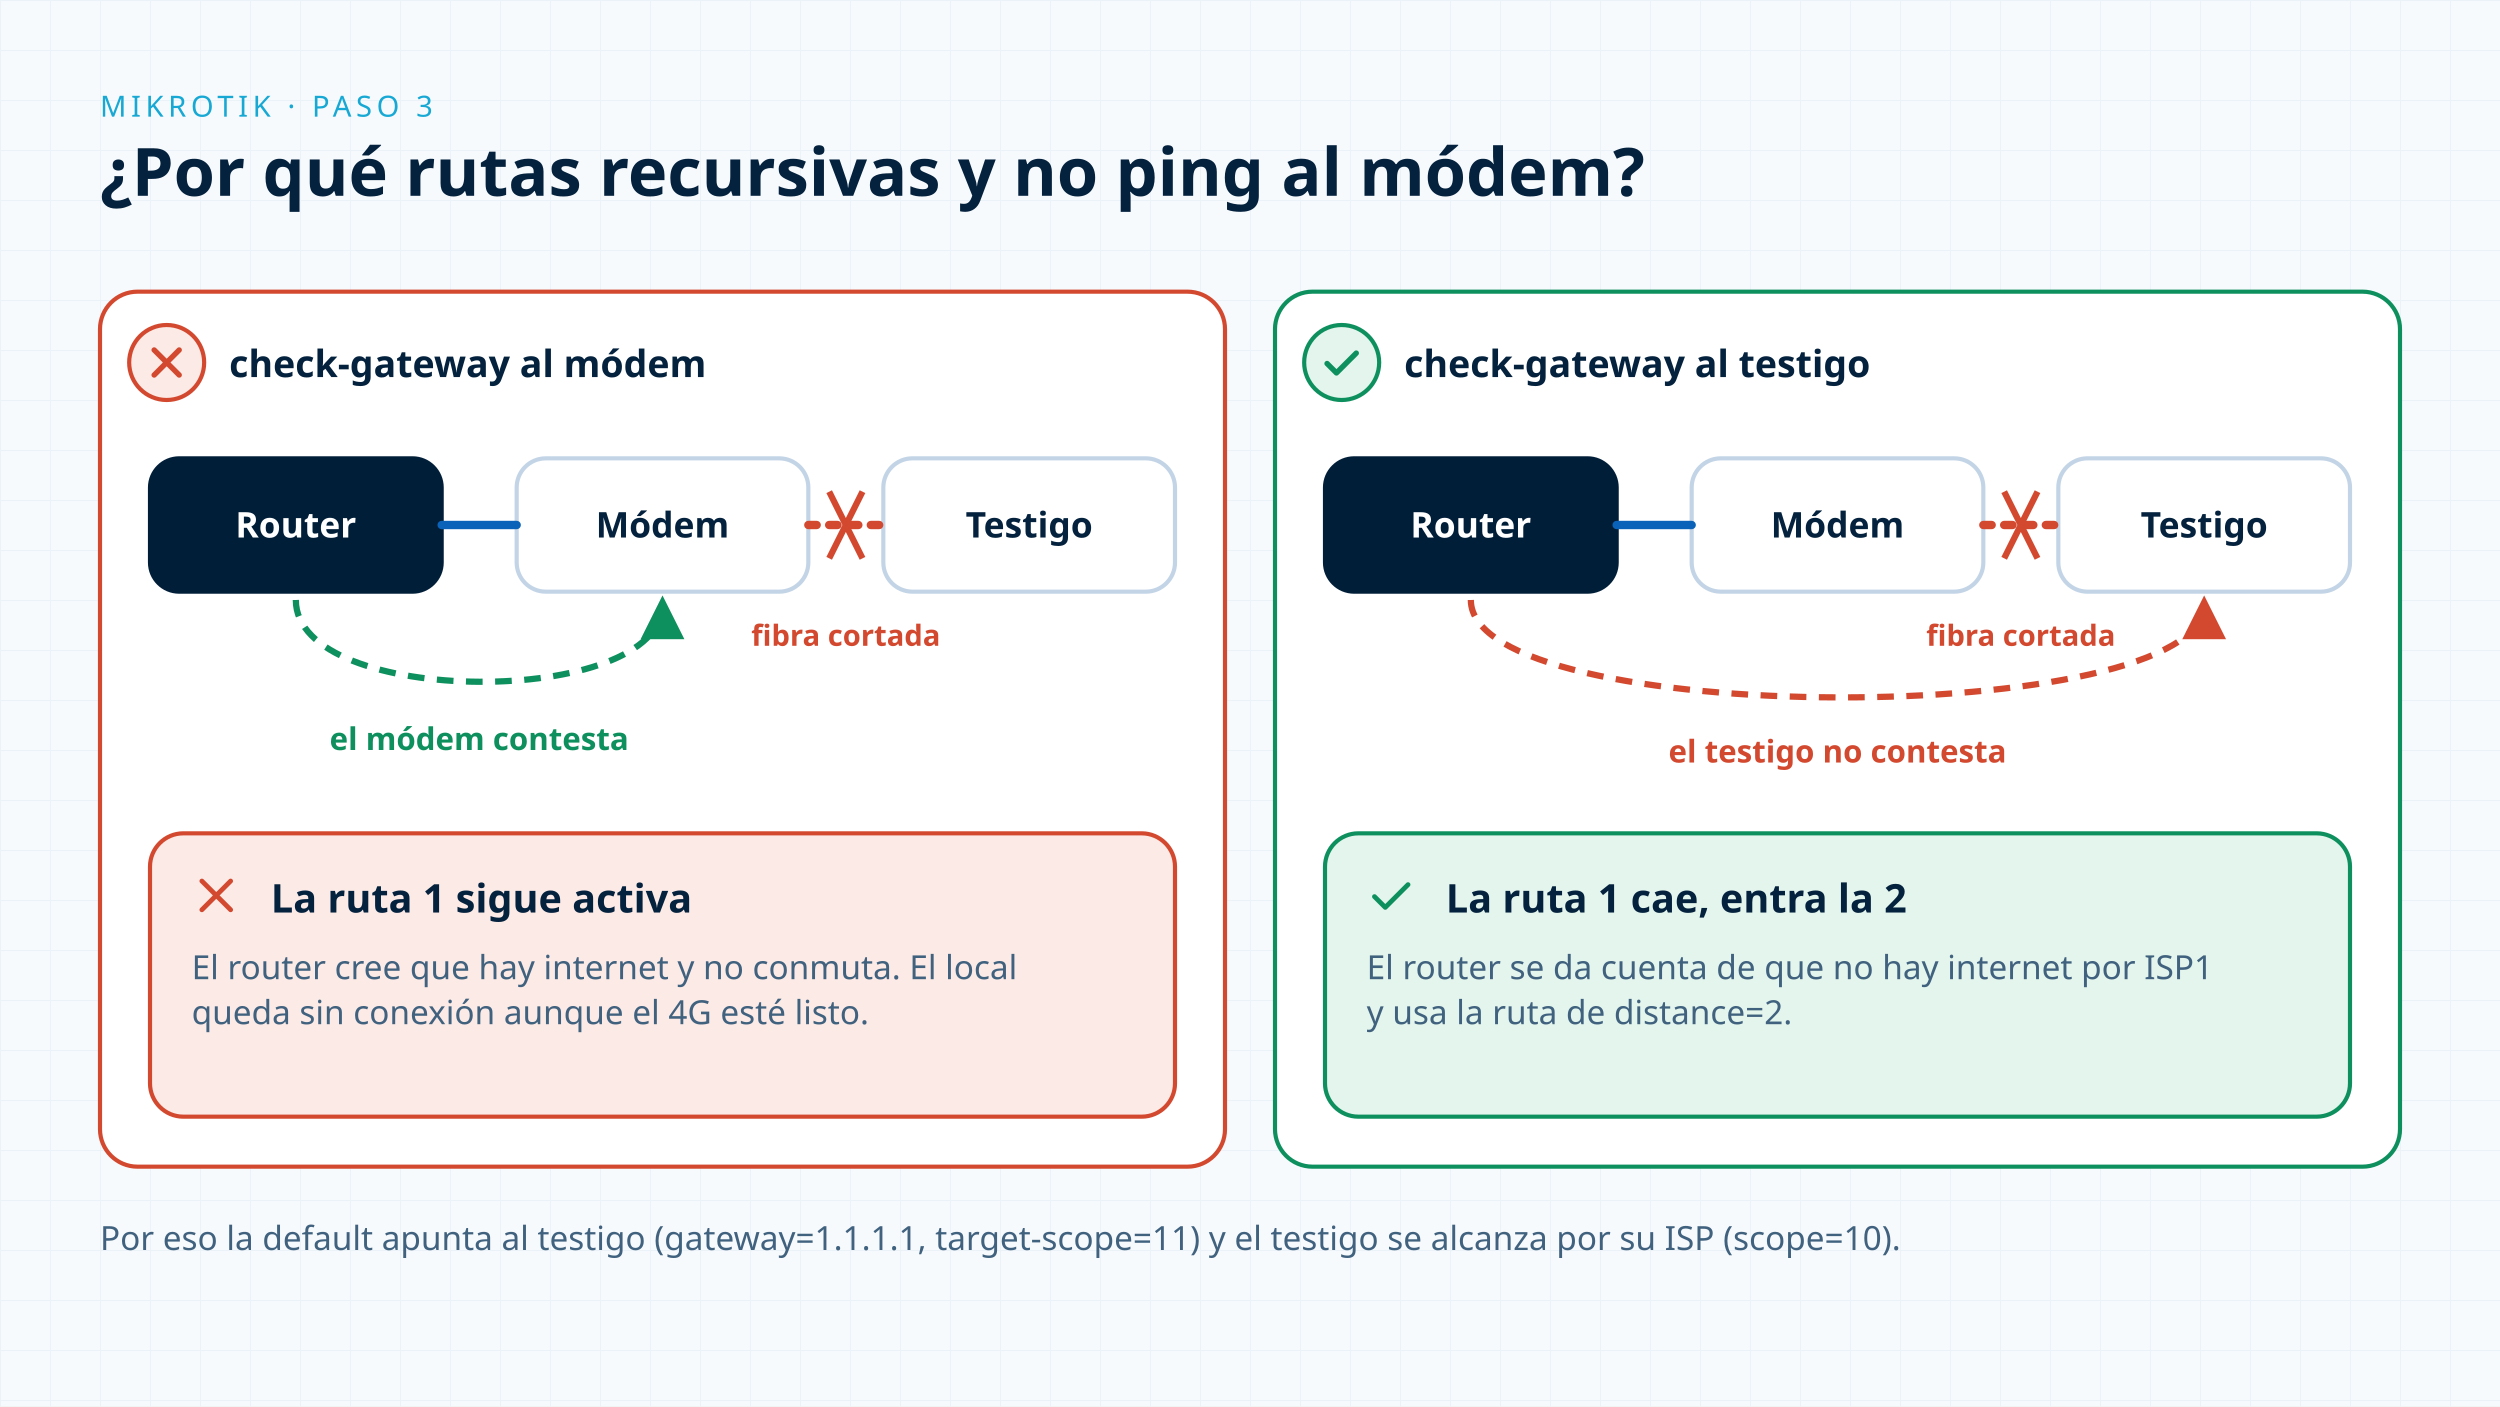
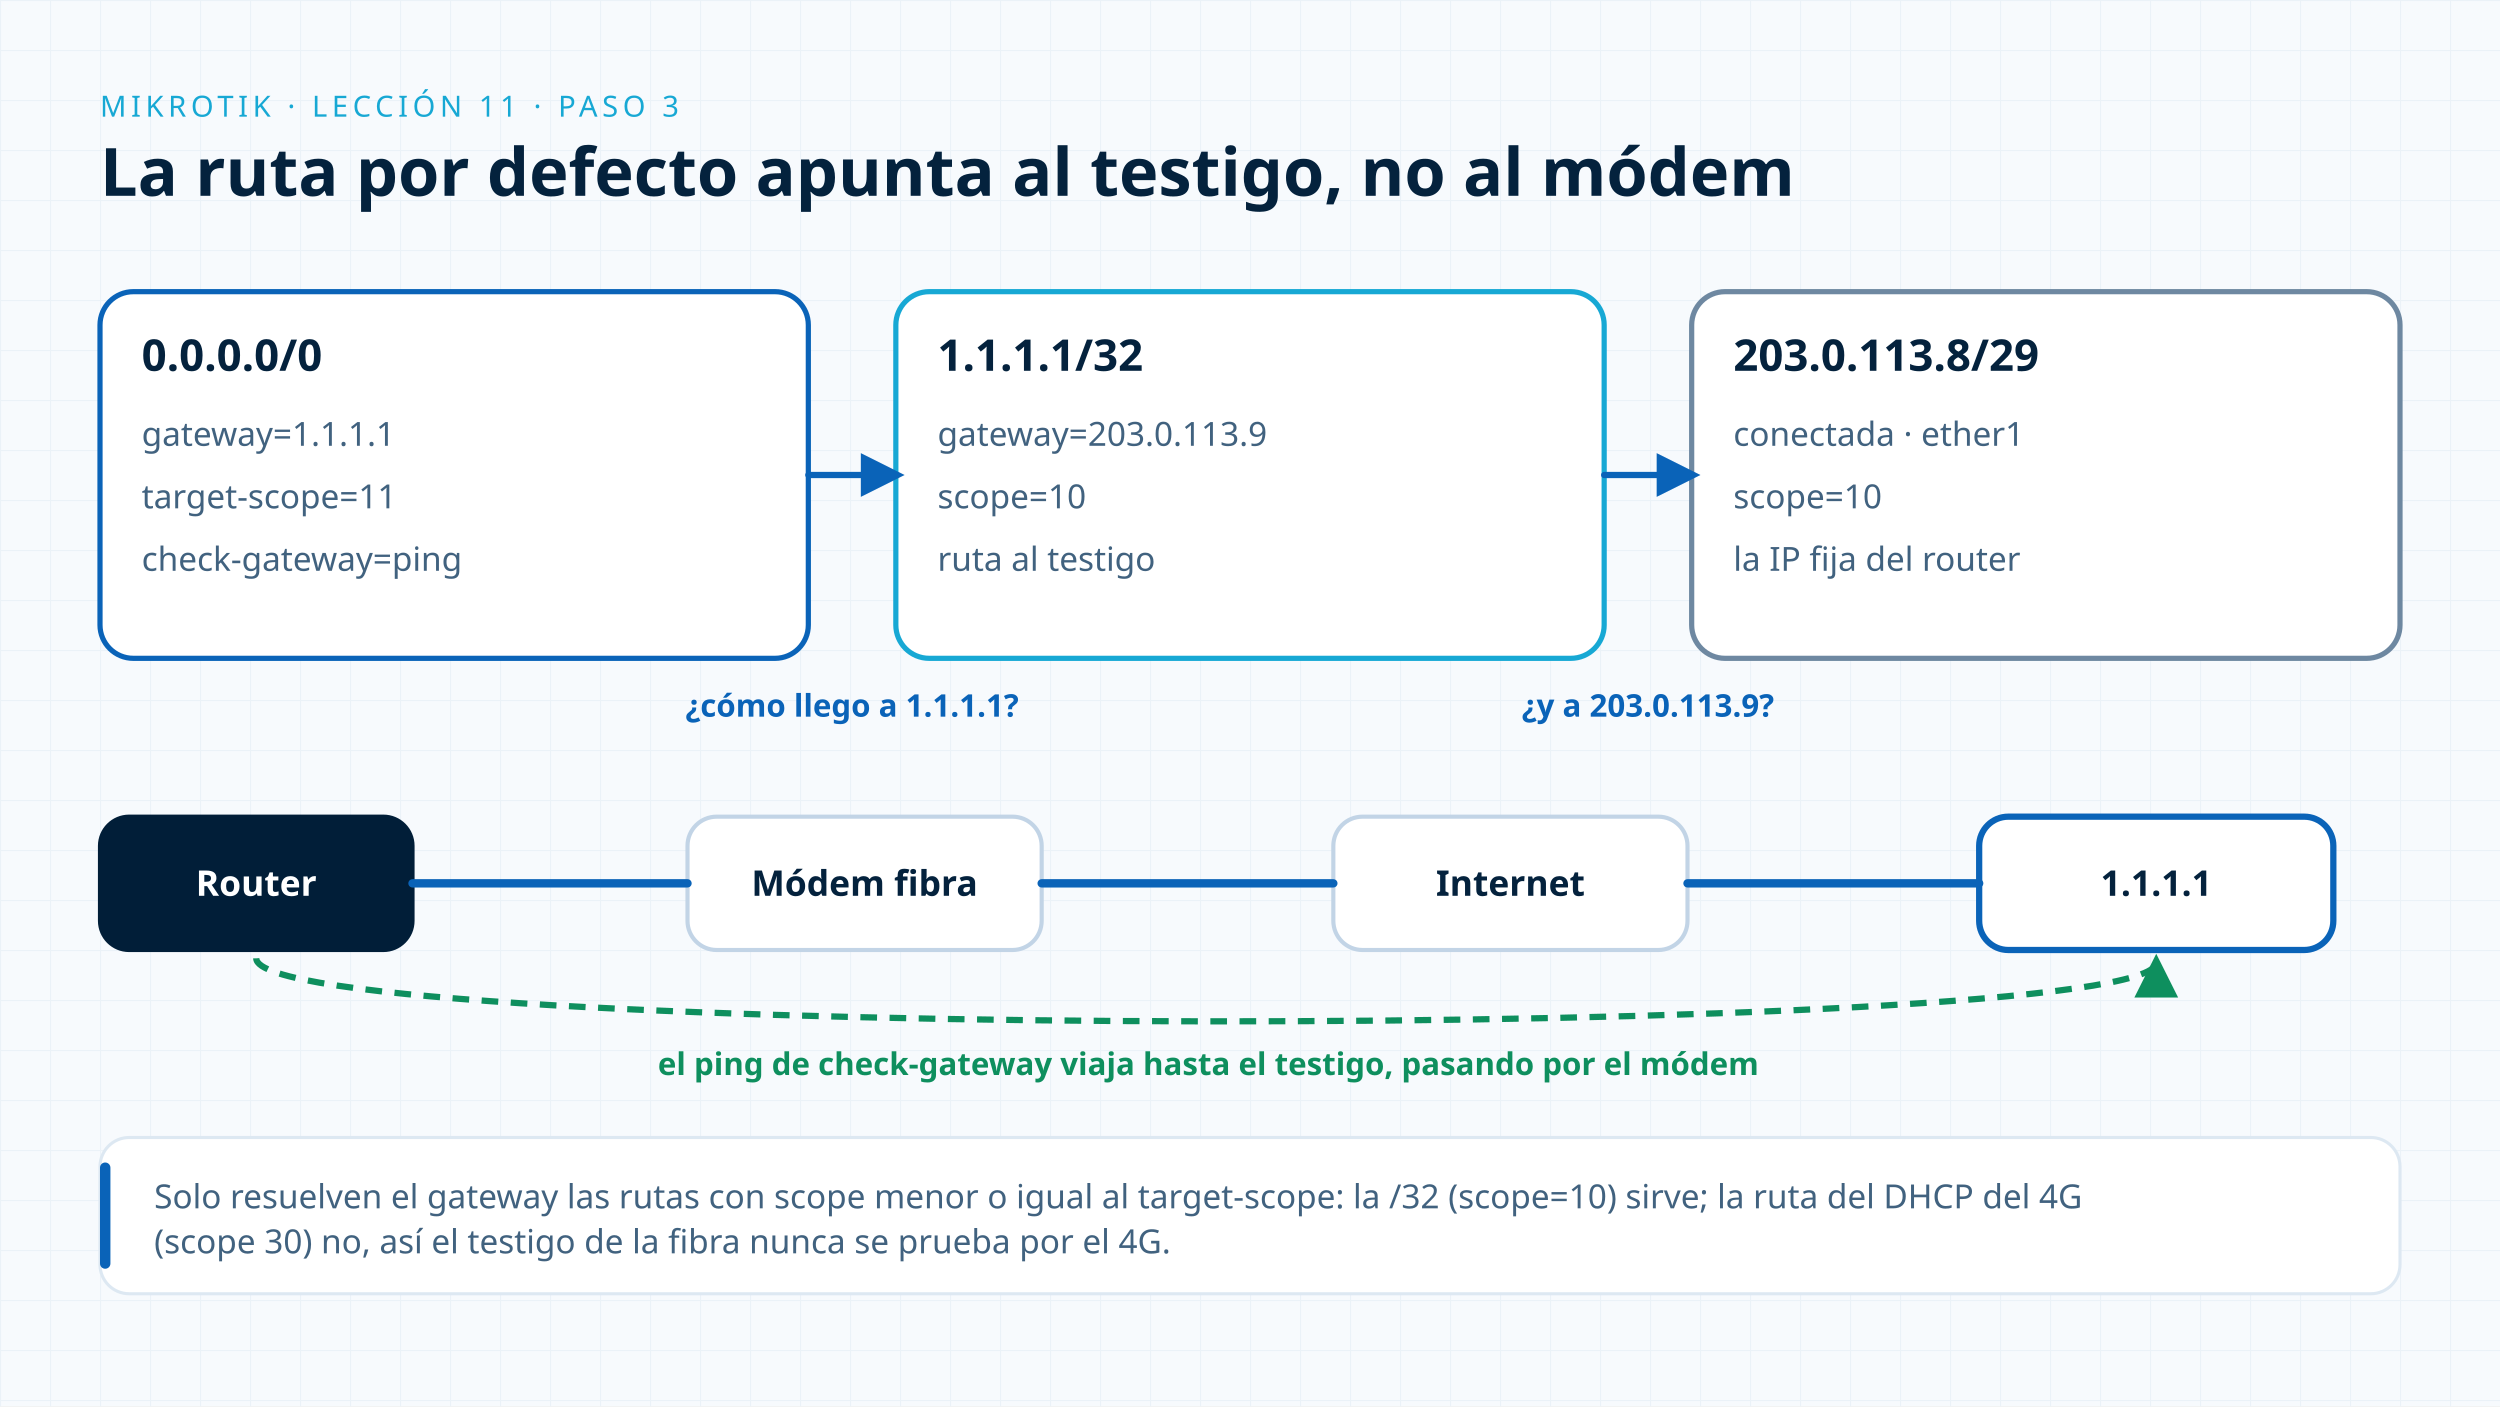
<svg xmlns="http://www.w3.org/2000/svg" viewBox="0 0 1200 675" width="1200" height="675" role="img">
  <defs>
    <marker id="a-blue" viewBox="0 0 10 10" refX="8" refY="5" markerWidth="7" markerHeight="7" orient="auto-start-reverse">
      <path d="M0 0L10 5L0 10z" fill="#0A63B8" />
    </marker>
    <marker id="a-cyan" viewBox="0 0 10 10" refX="8" refY="5" markerWidth="7" markerHeight="7" orient="auto-start-reverse">
      <path d="M0 0L10 5L0 10z" fill="#17A8D4" />
    </marker>
    <marker id="a-gray" viewBox="0 0 10 10" refX="8" refY="5" markerWidth="7" markerHeight="7" orient="auto-start-reverse">
      <path d="M0 0L10 5L0 10z" fill="#6E88A1" />
    </marker>
    <marker id="a-ok" viewBox="0 0 10 10" refX="8" refY="5" markerWidth="7" markerHeight="7" orient="auto-start-reverse">
      <path d="M0 0L10 5L0 10z" fill="#0E8F5E" />
    </marker>
    <marker id="a-alert" viewBox="0 0 10 10" refX="8" refY="5" markerWidth="7" markerHeight="7" orient="auto-start-reverse">
      <path d="M0 0L10 5L0 10z" fill="#D2492F" />
    </marker>
    <pattern id="grid" width="24" height="24" patternUnits="userSpaceOnUse">
      <path d="M24 0H0V24" fill="none" stroke="#E6EEF6" stroke-width="1" />
    </pattern>
  </defs>
  <rect width="1200" height="675" fill="#F7FAFD" />
  <rect width="1200" height="675" fill="url(#grid)" opacity=".7" />
-   <text x="48.0" y="56.0" font-family="JetBrains Mono" font-size="14" font-weight="500" fill="#17A8D4" text-anchor="start" letter-spacing="2.2">MIKROTIK · PASO 3</text>
-   <text x="48.0" y="94.0" font-family="Familjen Grotesk" font-size="32" font-weight="600" fill="#04223D" text-anchor="start">¿Por qué rutas recursivas y no ping al módem?</text>
-   <rect x="48" y="140" width="540" height="420" rx="18" fill="#FFFFFF" stroke="#D2492F" stroke-width="2" />
-   <circle cx="80" cy="174" r="18" fill="#FCEAE6" stroke="#D2492F" stroke-width="2" />
-   <g transform="translate(68 162)" fill="none" stroke="#D2492F" stroke-width="2.6" stroke-linecap="round" stroke-linejoin="round">
-     <path d="M6 6l12 12M18 6 6 18" />
-   </g>
-   <text x="110.0" y="181.0" font-family="Familjen Grotesk" font-size="18" font-weight="600" fill="#04223D" text-anchor="start">check-gateway al módem</text>
-   <rect x="72" y="220" width="140" height="64" rx="14" fill="#011E38" stroke="#011E38" stroke-width="2" />
-   <text x="142.0" y="258.0" font-family="Instrument Sans" font-size="17" font-weight="600" fill="#FFFFFF" text-anchor="middle">Router</text>
-   <rect x="248" y="220" width="140" height="64" rx="14" fill="#FFFFFF" stroke="#C2D4E6" stroke-width="2" />
-   <text x="318.0" y="258.0" font-family="Instrument Sans" font-size="17" font-weight="600" fill="#04223D" text-anchor="middle">Módem</text>
-   <rect x="424" y="220" width="140" height="64" rx="14" fill="#FFFFFF" stroke="#C2D4E6" stroke-width="2" />
-   <text x="494.0" y="258.0" font-family="Instrument Sans" font-size="17" font-weight="600" fill="#04223D" text-anchor="middle">Testigo</text>
-   <path d="M212 252L248 252" stroke="#0A63B8" stroke-width="4" fill="none" stroke-linecap="round" />
-   <path d="M388 252L424 252" stroke="#D2492F" stroke-width="4" fill="none" stroke-linecap="round" stroke-dasharray="4 6" />
-   <path d="M398 236l16 32M414 236l-16 32" stroke="#D2492F" stroke-width="3" />
-   <text x="406.0" y="310.0" font-family="Instrument Sans" font-size="14" font-weight="600" fill="#D2492F" text-anchor="middle">fibra cortada</text>
-   <path d="M142 288 C 142 340, 318 340, 318 290" fill="none" stroke="#0E8F5E" stroke-width="3" stroke-dasharray="8 6" marker-end="url(#a-ok)" />
-   <text x="230.0" y="360.0" font-family="Instrument Sans" font-size="15" font-weight="600" fill="#0E8F5E" text-anchor="middle">el módem contesta</text>
-   <rect x="72" y="400" width="492" height="136" rx="16" fill="#FCEAE6" stroke="#D2492F" stroke-width="2" />
-   <g transform="translate(90 416) scale(1.15)" fill="none" stroke="#D2492F" stroke-width="2" stroke-linecap="round" stroke-linejoin="round">
-     <path d="M6 6l12 12M18 6 6 18" />
-   </g>
-   <text x="130.0" y="438.0" font-family="Familjen Grotesk" font-size="19" font-weight="600" fill="#04223D" text-anchor="start">La ruta 1 sigue activa</text>
-   <text x="92.0" y="470.0" font-family="Instrument Sans" font-size="16" font-weight="400" fill="#41627F" text-anchor="start">
-     <tspan x="92.0" dy="0.0">El router cree que hay internet y no conmuta. El local</tspan>
-     <tspan x="92.0" dy="21.6">queda sin conexión aunque el 4G esté listo.</tspan>
+   <text x="48.0" y="56.0" font-family="JetBrains Mono" font-size="14" font-weight="500" fill="#17A8D4" text-anchor="start" letter-spacing="2.2">MIKROTIK · LECCIÓN 11 · PASO 3</text>
+   <text x="48.0" y="94.0" font-family="Familjen Grotesk" font-size="32" font-weight="600" fill="#04223D" text-anchor="start">La ruta por defecto apunta al testigo, no al módem</text>
+   <rect x="48" y="140" width="340" height="176" rx="16" fill="#FFFFFF" stroke="#0A63B8" stroke-width="2.5" />
+   <text x="68.0" y="178.0" font-family="JetBrains Mono" font-size="21" font-weight="600" fill="#04223D" text-anchor="start">0.0.0.0/0</text>
+   <text x="68.0" y="214.0" font-family="JetBrains Mono" font-size="16" font-weight="500" fill="#41627F" text-anchor="start">gateway=1.1.1.1</text>
+   <text x="68.0" y="244.0" font-family="JetBrains Mono" font-size="16" font-weight="500" fill="#41627F" text-anchor="start">target-scope=11</text>
+   <text x="68.0" y="274.0" font-family="JetBrains Mono" font-size="16" font-weight="500" fill="#41627F" text-anchor="start">check-gateway=ping</text>
+   <rect x="430" y="140" width="340" height="176" rx="16" fill="#FFFFFF" stroke="#17A8D4" stroke-width="2.5" />
+   <text x="450.0" y="178.0" font-family="JetBrains Mono" font-size="21" font-weight="600" fill="#04223D" text-anchor="start">1.1.1.1/32</text>
+   <text x="450.0" y="214.0" font-family="JetBrains Mono" font-size="16" font-weight="500" fill="#41627F" text-anchor="start">gateway=203.0.113.9</text>
+   <text x="450.0" y="244.0" font-family="JetBrains Mono" font-size="16" font-weight="500" fill="#41627F" text-anchor="start">scope=10</text>
+   <text x="450.0" y="274.0" font-family="JetBrains Mono" font-size="16" font-weight="500" fill="#41627F" text-anchor="start">ruta al testigo</text>
+   <rect x="812" y="140" width="340" height="176" rx="16" fill="#FFFFFF" stroke="#6E88A1" stroke-width="2.5" />
+   <text x="832.0" y="178.0" font-family="JetBrains Mono" font-size="21" font-weight="600" fill="#04223D" text-anchor="start">203.0.113.8/29</text>
+   <text x="832.0" y="214.0" font-family="JetBrains Mono" font-size="16" font-weight="500" fill="#41627F" text-anchor="start">conectada · ether1</text>
+   <text x="832.0" y="244.0" font-family="JetBrains Mono" font-size="16" font-weight="500" fill="#41627F" text-anchor="start">scope=10</text>
+   <text x="832.0" y="274.0" font-family="JetBrains Mono" font-size="16" font-weight="500" fill="#41627F" text-anchor="start">la IP fija del router</text>
+   <path d="M388.0 228.0C409.0 228.0,409.0 228.0,430.0 228.0" fill="none" stroke="#0A63B8" stroke-width="3" stroke-linecap="round" marker-end="url(#a-blue)" />
+   <path d="M770.0 228.0C791.0 228.0,791.0 228.0,812.0 228.0" fill="none" stroke="#0A63B8" stroke-width="3" stroke-linecap="round" marker-end="url(#a-blue)" />
+   <text x="409.0" y="344.0" font-family="Instrument Sans" font-size="15" font-weight="600" fill="#0A63B8" text-anchor="middle">¿cómo llego a 1.1.1.1?</text>
+   <text x="791.0" y="344.0" font-family="Instrument Sans" font-size="15" font-weight="600" fill="#0A63B8" text-anchor="middle">¿y a 203.0.113.9?</text>
+   <rect x="48" y="392" width="150" height="64" rx="14" fill="#011E38" stroke="#011E38" stroke-width="2" />
+   <text x="123.0" y="430.0" font-family="Instrument Sans" font-size="17" font-weight="600" fill="#FFFFFF" text-anchor="middle">Router</text>
+   <rect x="330" y="392" width="170" height="64" rx="14" fill="#FFFFFF" stroke="#C2D4E6" stroke-width="2" />
+   <text x="415.0" y="430.0" font-family="Instrument Sans" font-size="17" font-weight="600" fill="#04223D" text-anchor="middle">Módem fibra</text>
+   <rect x="640" y="392" width="170" height="64" rx="14" fill="#FFFFFF" stroke="#C2D4E6" stroke-width="2" />
+   <text x="725.0" y="430.0" font-family="Instrument Sans" font-size="17" font-weight="600" fill="#04223D" text-anchor="middle">Internet</text>
+   <rect x="950" y="392" width="170" height="64" rx="14" fill="#FFFFFF" stroke="#0A63B8" stroke-width="3" />
+   <text x="1035.0" y="430.0" font-family="Instrument Sans" font-size="17" font-weight="600" fill="#04223D" text-anchor="middle">1.1.1.1</text>
+   <path d="M198 424L330 424" stroke="#0A63B8" stroke-width="4" fill="none" stroke-linecap="round" />
+   <path d="M500 424L640 424" stroke="#0A63B8" stroke-width="4" fill="none" stroke-linecap="round" />
+   <path d="M810 424L950 424" stroke="#0A63B8" stroke-width="4" fill="none" stroke-linecap="round" />
+   <path d="M123 460 C 123 500, 1035 500, 1035 462" fill="none" stroke="#0E8F5E" stroke-width="3" stroke-dasharray="8 6" marker-end="url(#a-ok)" />
+   <text x="580.0" y="516.0" font-family="Instrument Sans" font-size="15" font-weight="600" fill="#0E8F5E" text-anchor="middle">el ping de check-gateway viaja hasta el testigo, pasando por el módem</text>
+   <rect x="48" y="546" width="1104" height="75" rx="14" fill="#FFFFFF" stroke="#DDE8F2" stroke-width="1.5" />
+   <rect x="48" y="558" width="5" height="51" rx="2.5" fill="#0A63B8" />
+   <text x="74.0" y="580.0" font-family="Instrument Sans" font-size="16" font-weight="400" fill="#41627F" text-anchor="start">
+     <tspan x="74.0" dy="0.0">Solo resuelven el gateway las rutas con scope menor o igual al target-scope: la /32 (scope=10) sirve; la ruta del DHCP del 4G</tspan>
+     <tspan x="74.0" dy="21.6">(scope 30) no, así el testigo de la fibra nunca se prueba por el 4G.</tspan>
  </text>
-   <rect x="612" y="140" width="540" height="420" rx="18" fill="#FFFFFF" stroke="#0E8F5E" stroke-width="2" />
-   <circle cx="644" cy="174" r="18" fill="#E3F5EC" stroke="#0E8F5E" stroke-width="2" />
-   <g transform="translate(632 162)" fill="none" stroke="#0E8F5E" stroke-width="2.6" stroke-linecap="round" stroke-linejoin="round">
-     <path d="m5 12.5 4.5 4.5L19 7.5" />
-   </g>
-   <text x="674.0" y="181.0" font-family="Familjen Grotesk" font-size="18" font-weight="600" fill="#04223D" text-anchor="start">check-gateway al testigo</text>
-   <rect x="636" y="220" width="140" height="64" rx="14" fill="#011E38" stroke="#011E38" stroke-width="2" />
-   <text x="706.0" y="258.0" font-family="Instrument Sans" font-size="17" font-weight="600" fill="#FFFFFF" text-anchor="middle">Router</text>
-   <rect x="812" y="220" width="140" height="64" rx="14" fill="#FFFFFF" stroke="#C2D4E6" stroke-width="2" />
-   <text x="882.0" y="258.0" font-family="Instrument Sans" font-size="17" font-weight="600" fill="#04223D" text-anchor="middle">Módem</text>
-   <rect x="988" y="220" width="140" height="64" rx="14" fill="#FFFFFF" stroke="#C2D4E6" stroke-width="2" />
-   <text x="1058.0" y="258.0" font-family="Instrument Sans" font-size="17" font-weight="600" fill="#04223D" text-anchor="middle">Testigo</text>
-   <path d="M776 252L812 252" stroke="#0A63B8" stroke-width="4" fill="none" stroke-linecap="round" />
-   <path d="M952 252L988 252" stroke="#D2492F" stroke-width="4" fill="none" stroke-linecap="round" stroke-dasharray="4 6" />
-   <path d="M962 236l16 32M978 236l-16 32" stroke="#D2492F" stroke-width="3" />
-   <text x="970.0" y="310.0" font-family="Instrument Sans" font-size="14" font-weight="600" fill="#D2492F" text-anchor="middle">fibra cortada</text>
-   <path d="M706 288 C 706 350, 1058 350, 1058 290" fill="none" stroke="#D2492F" stroke-width="3" stroke-dasharray="8 6" marker-end="url(#a-alert)" />
-   <text x="882.0" y="366.0" font-family="Instrument Sans" font-size="15" font-weight="600" fill="#D2492F" text-anchor="middle">el testigo no contesta</text>
-   <rect x="636" y="400" width="492" height="136" rx="16" fill="#E3F5EC" stroke="#0E8F5E" stroke-width="2" />
-   <g transform="translate(654 416) scale(1.15)" fill="none" stroke="#0E8F5E" stroke-width="2" stroke-linecap="round" stroke-linejoin="round">
-     <path d="m5 12.5 4.5 4.5L19 7.5" />
-   </g>
-   <text x="694.0" y="438.0" font-family="Familjen Grotesk" font-size="19" font-weight="600" fill="#04223D" text-anchor="start">La ruta 1 cae, entra la 2</text>
-   <text x="656.0" y="470.0" font-family="Instrument Sans" font-size="16" font-weight="400" fill="#41627F" text-anchor="start">
-     <tspan x="656.0" dy="0.0">El router se da cuenta de que no hay internet por ISP1</tspan>
-     <tspan x="656.0" dy="21.6">y usa la ruta de distance=2.</tspan>
-   </text>
-   <text x="48.0" y="600.0" font-family="Instrument Sans" font-size="16" font-weight="500" fill="#41627F" text-anchor="start">Por eso la default apunta al testigo (gateway=1.1.1.1, target-scope=11) y el testigo se alcanza por su ISP (scope=10).</text>
</svg>
